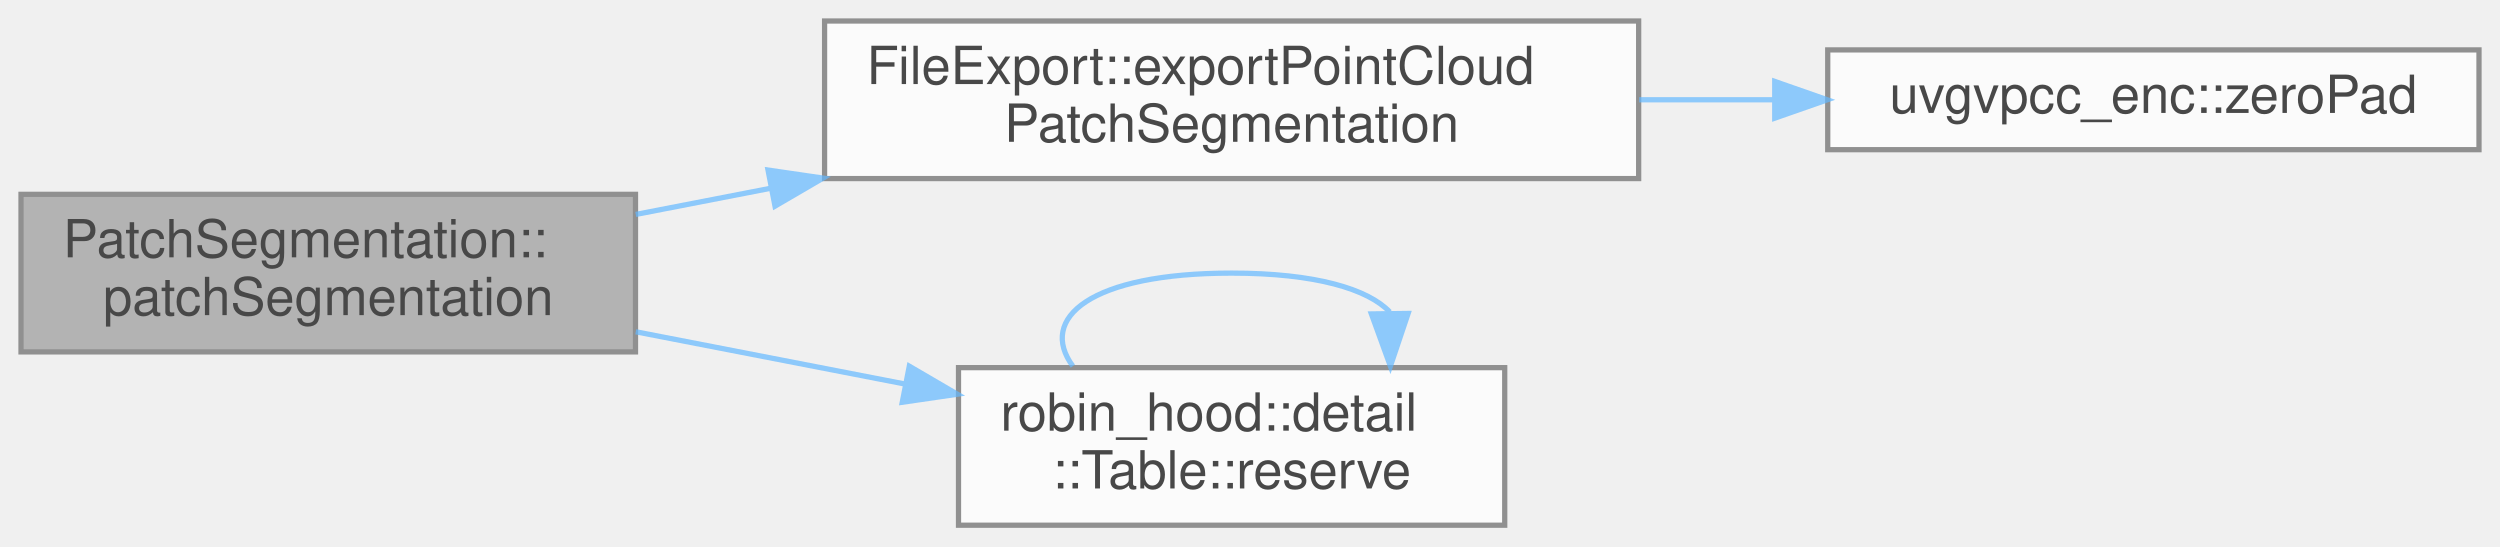
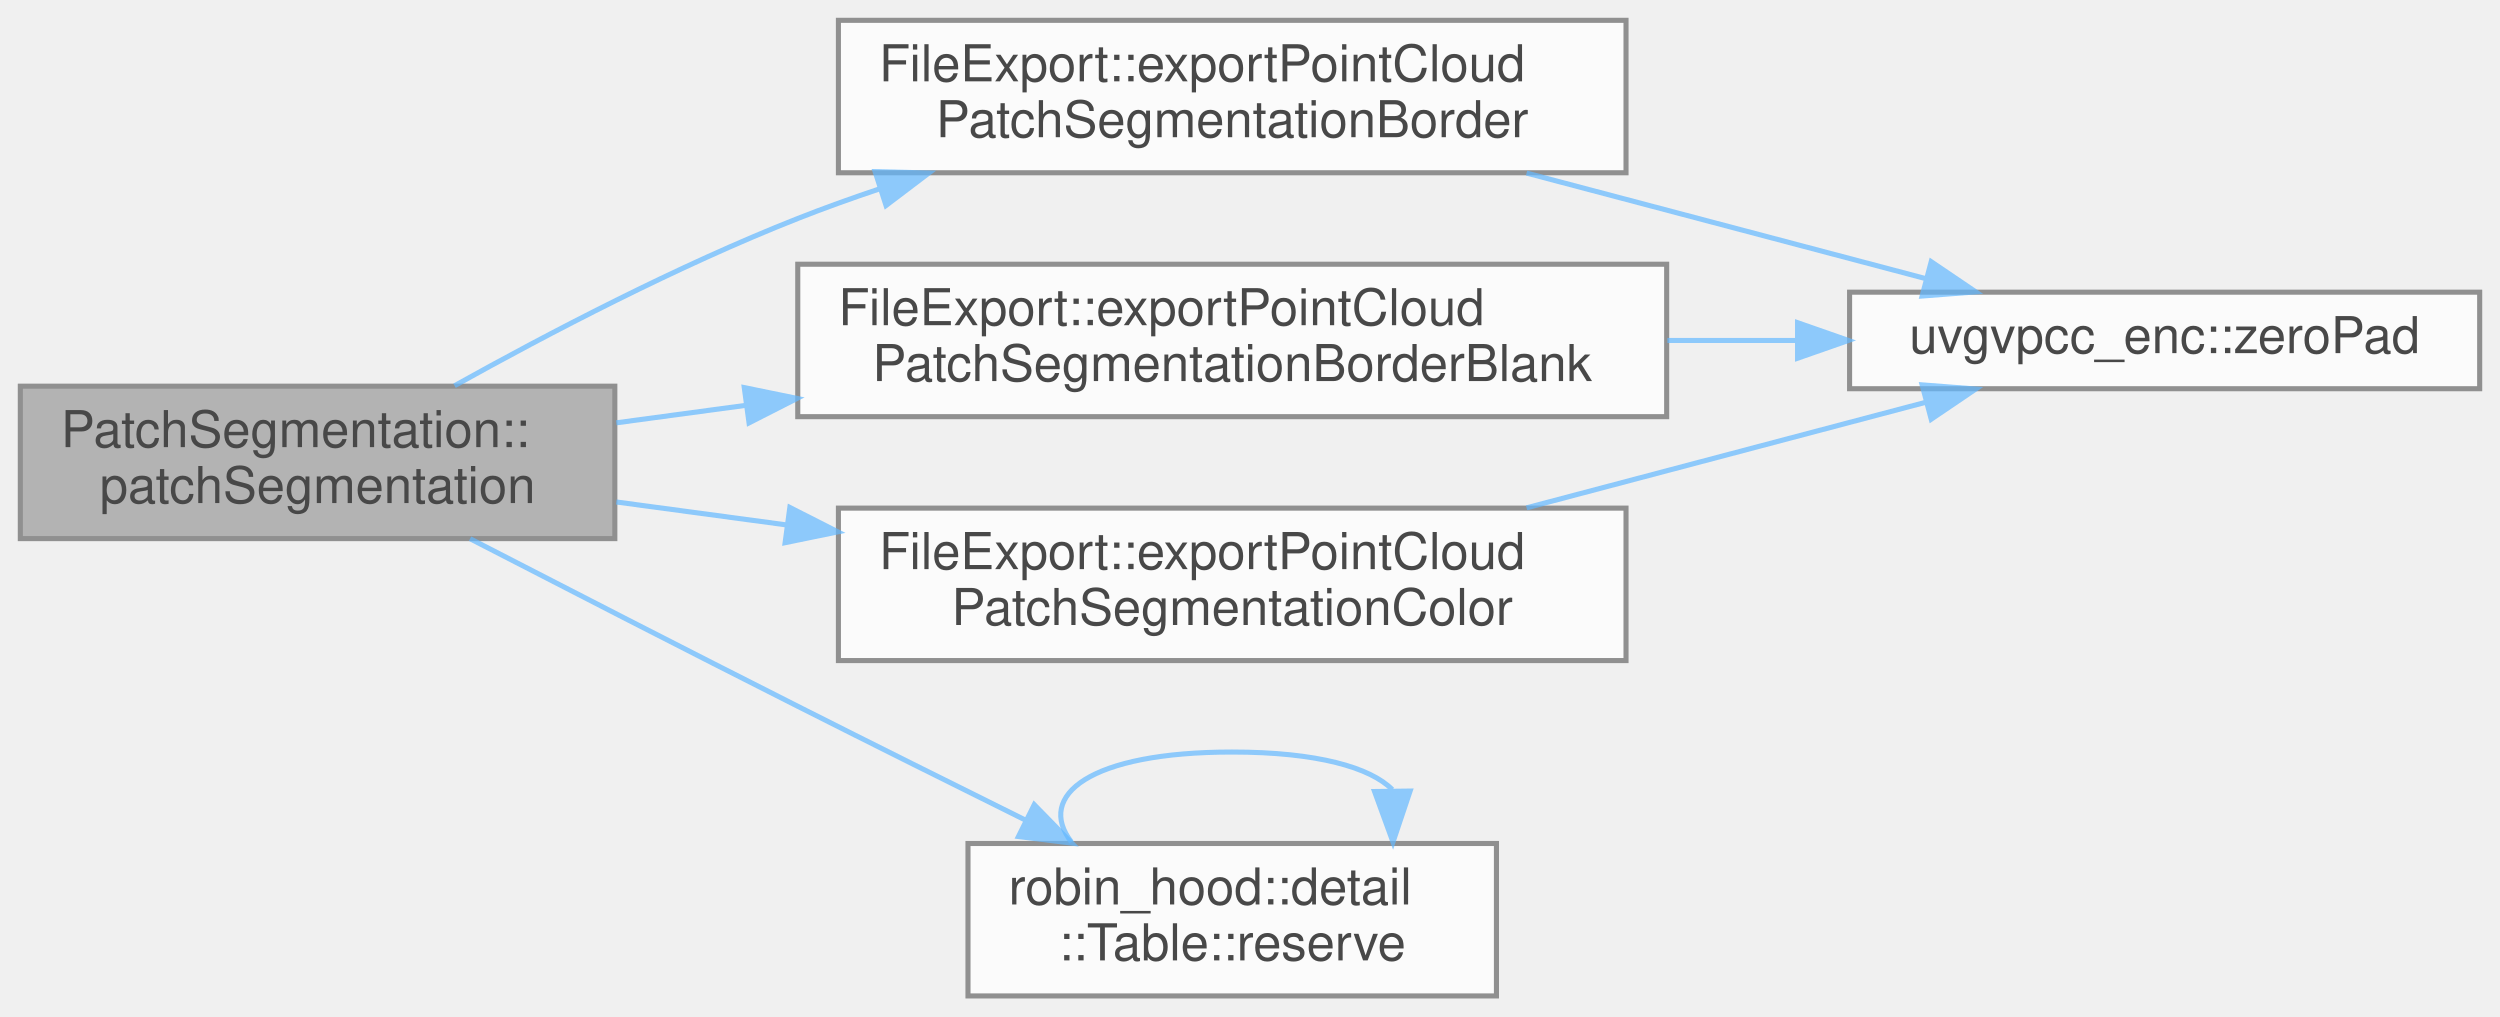
- <svg xmlns="http://www.w3.org/2000/svg" xmlns:xlink="http://www.w3.org/1999/xlink" width="476pt" height="104pt" viewBox="0.00 0.00 476.00 104.00">
+ <svg xmlns="http://www.w3.org/2000/svg" xmlns:xlink="http://www.w3.org/1999/xlink" width="492pt" height="200pt" viewBox="0.00 0.00 492.00 200.00">
  <svg id="main" version="1.1" xml:space="preserve">
    <style type="text/css">
.node, .edge {opacity: 0.7;}
.node.selected, .edge.selected {opacity: 1;}
.edge:hover path { stroke: red; }
.edge:hover polygon { stroke: red; fill: red; }
</style>
    <svg id="graph" class="graph">
-       <g id="graph0" class="graph" transform="scale(1 1) rotate(0) translate(4 100)">
+       <g id="graph0" class="graph" transform="scale(1 1) rotate(0) translate(4 196)">
        <g id="Node000001" class="node">
          <g id="a_Node000001">
            <a xlink:title=" ">
-               <polygon fill="#999999" stroke="#666666" points="117,-63 0,-63 0,-33 117,-33 117,-63" />
-               <text text-anchor="start" x="8" y="-51" font-family="Helvetica,sans-Serif" font-size="10.00">PatchSegmentation::</text>
-               <text text-anchor="middle" x="58.5" y="-40" font-family="Helvetica,sans-Serif" font-size="10.00">patchSegmentation</text>
+               <polygon fill="#999999" stroke="#666666" points="117,-120 0,-120 0,-90 117,-90 117,-120" />
+               <text text-anchor="start" x="8" y="-108" font-family="Helvetica,sans-Serif" font-size="10.00">PatchSegmentation::</text>
+               <text text-anchor="middle" x="58.5" y="-97" font-family="Helvetica,sans-Serif" font-size="10.00">patchSegmentation</text>
            </a>
          </g>
        </g>
        <g id="Node000002" class="node">
          <g id="a_Node000002">
-             <a xlink:href="namespaceFileExport.html#a2679d8ba97301be6900c125953a54986" target="_top" xlink:title=" ">
-               <polygon fill="white" stroke="#666666" points="308,-96 153,-96 153,-66 308,-66 308,-96" />
-               <text text-anchor="start" x="161" y="-84" font-family="Helvetica,sans-Serif" font-size="10.00">FileExport::exportPointCloud</text>
-               <text text-anchor="middle" x="230.5" y="-73" font-family="Helvetica,sans-Serif" font-size="10.00">PatchSegmentation</text>
+             <a xlink:href="namespaceFileExport.html#a77ccae02b99d57cd4d828bee46139f51" target="_top" xlink:title=" ">
+               <polygon fill="white" stroke="#666666" points="316,-192 161,-192 161,-162 316,-162 316,-192" />
+               <text text-anchor="start" x="169" y="-180" font-family="Helvetica,sans-Serif" font-size="10.00">FileExport::exportPointCloud</text>
+               <text text-anchor="middle" x="238.5" y="-169" font-family="Helvetica,sans-Serif" font-size="10.00">PatchSegmentationBorder</text>
            </a>
          </g>
        </g>
        <g id="edge1_Node000001_Node000002" class="edge">
          <g id="a_edge1_Node000001_Node000002">
            <a xlink:title=" ">
-               <path fill="none" stroke="#63b8ff" d="M117.05,-59.17C125.38,-60.79 134.1,-62.48 142.85,-64.18" />
-               <polygon fill="#63b8ff" stroke="#63b8ff" points="142.23,-67.62 152.71,-66.09 143.56,-60.75 142.23,-67.62" />
+               <path fill="none" stroke="#63b8ff" d="M85.45,-120.09C103.87,-130.35 129.4,-143.7 153,-153 158.14,-155.03 163.52,-156.96 168.97,-158.79" />
+               <polygon fill="#63b8ff" stroke="#63b8ff" points="168.22,-162.22 178.81,-161.96 170.37,-155.56 168.22,-162.22" />
            </a>
          </g>
        </g>
        <g id="Node000004" class="node">
          <g id="a_Node000004">
-             <a xlink:href="classrobin__hood_1_1detail_1_1Table.html#a6c2d436df6800ac290cc26da5961a331" target="_top" xlink:title=" ">
-               <polygon fill="white" stroke="#666666" points="282.5,-30 178.5,-30 178.5,0 282.5,0 282.5,-30" />
-               <text text-anchor="start" x="186.5" y="-18" font-family="Helvetica,sans-Serif" font-size="10.00">robin_hood::detail</text>
-               <text text-anchor="middle" x="230.5" y="-7" font-family="Helvetica,sans-Serif" font-size="10.00">::Table::reserve</text>
+             <a xlink:href="namespaceFileExport.html#afa65f718975b30cc1387729f9e355b75" target="_top" xlink:title=" ">
+               <polygon fill="white" stroke="#666666" points="324,-144 153,-144 153,-114 324,-114 324,-144" />
+               <text text-anchor="start" x="161" y="-132" font-family="Helvetica,sans-Serif" font-size="10.00">FileExport::exportPointCloud</text>
+               <text text-anchor="middle" x="238.5" y="-121" font-family="Helvetica,sans-Serif" font-size="10.00">PatchSegmentationBorderBlank</text>
            </a>
          </g>
        </g>
        <g id="edge3_Node000001_Node000004" class="edge">
          <g id="a_edge3_Node000001_Node000004">
            <a xlink:title=" ">
-               <path fill="none" stroke="#63b8ff" d="M117.05,-36.83C133.49,-33.64 151.45,-30.15 168.1,-26.92" />
-               <polygon fill="#63b8ff" stroke="#63b8ff" points="169.13,-30.28 178.28,-24.94 167.79,-23.41 169.13,-30.28" />
+               <path fill="none" stroke="#63b8ff" d="M117.29,-112.79C125.46,-113.89 134.04,-115.05 142.68,-116.22" />
+               <polygon fill="#63b8ff" stroke="#63b8ff" points="142.47,-119.72 152.85,-117.59 143.41,-112.78 142.47,-119.72" />
+             </a>
+           </g>
+         </g>
+         <g id="Node000005" class="node">
+           <g id="a_Node000005">
+             <a xlink:href="namespaceFileExport.html#a05bd491ceaac33ece5f9ce26395d0cbd" target="_top" xlink:title=" ">
+               <polygon fill="white" stroke="#666666" points="316,-96 161,-96 161,-66 316,-66 316,-96" />
+               <text text-anchor="start" x="169" y="-84" font-family="Helvetica,sans-Serif" font-size="10.00">FileExport::exportPointCloud</text>
+               <text text-anchor="middle" x="238.5" y="-73" font-family="Helvetica,sans-Serif" font-size="10.00">PatchSegmentationColor</text>
+             </a>
+           </g>
+         </g>
+         <g id="edge5_Node000001_Node000005" class="edge">
+           <g id="a_edge5_Node000001_Node000005">
+             <a xlink:title=" ">
+               <path fill="none" stroke="#63b8ff" d="M117.29,-97.21C128.05,-95.76 139.5,-94.21 150.9,-92.68" />
+               <polygon fill="#63b8ff" stroke="#63b8ff" points="151.44,-96.13 160.89,-91.33 150.51,-89.2 151.44,-96.13" />
+             </a>
+           </g>
+         </g>
+         <g id="Node000006" class="node">
+           <g id="a_Node000006">
+             <a xlink:href="classrobin__hood_1_1detail_1_1Table.html#a6c2d436df6800ac290cc26da5961a331" target="_top" xlink:title=" ">
+               <polygon fill="white" stroke="#666666" points="290.5,-30 186.5,-30 186.5,0 290.5,0 290.5,-30" />
+               <text text-anchor="start" x="194.5" y="-18" font-family="Helvetica,sans-Serif" font-size="10.00">robin_hood::detail</text>
+               <text text-anchor="middle" x="238.5" y="-7" font-family="Helvetica,sans-Serif" font-size="10.00">::Table::reserve</text>
+             </a>
+           </g>
+         </g>
+         <g id="edge7_Node000001_Node000006" class="edge">
+           <g id="a_edge7_Node000001_Node000006">
+             <a xlink:title=" ">
+               <path fill="none" stroke="#63b8ff" d="M88.51,-89.98C106.95,-80.47 131.34,-67.94 153,-57 167.63,-49.61 183.74,-41.58 197.93,-34.54" />
+               <polygon fill="#63b8ff" stroke="#63b8ff" points="199.54,-37.64 206.94,-30.07 196.43,-31.37 199.54,-37.64" />
            </a>
          </g>
        </g>
        <g id="Node000003" class="node">
          <g id="a_Node000003">
            <a xlink:href="namespaceuvgvpcc__enc.html#a69b2cb991ff48de10ff75bc3c0582a54" target="_top" xlink:title=" ">
-               <polygon fill="white" stroke="#666666" points="468,-90.5 344,-90.5 344,-71.5 468,-71.5 468,-90.5" />
-               <text text-anchor="middle" x="406" y="-78.5" font-family="Helvetica,sans-Serif" font-size="10.00">uvgvpcc_enc::zeroPad</text>
+               <polygon fill="white" stroke="#666666" points="484,-138.5 360,-138.5 360,-119.5 484,-119.5 484,-138.5" />
+               <text text-anchor="middle" x="422" y="-126.5" font-family="Helvetica,sans-Serif" font-size="10.00">uvgvpcc_enc::zeroPad</text>
            </a>
          </g>
        </g>
        <g id="edge2_Node000002_Node000003" class="edge">
          <g id="a_edge2_Node000002_Node000003">
            <a xlink:title=" ">
-               <path fill="none" stroke="#63b8ff" d="M308.1,-81C316.62,-81 325.27,-81 333.72,-81" />
-               <polygon fill="#63b8ff" stroke="#63b8ff" points="333.91,-84.5 343.91,-81 333.91,-77.5 333.91,-84.5" />
+               <path fill="none" stroke="#63b8ff" d="M296.43,-161.94C321.72,-155.26 351.1,-147.49 374.97,-141.17" />
+               <polygon fill="#63b8ff" stroke="#63b8ff" points="376.06,-144.5 384.83,-138.56 374.27,-137.74 376.06,-144.5" />
            </a>
          </g>
        </g>
-         <g id="edge4_Node000004_Node000004" class="edge">
-           <g id="a_edge4_Node000004_Node000004">
+         <g id="edge4_Node000004_Node000003" class="edge">
+           <g id="a_edge4_Node000004_Node000003">
            <a xlink:title=" ">
-               <path fill="none" stroke="#63b8ff" d="M200.27,-30.28C193.55,-39.41 203.62,-48 230.5,-48 246.46,-48 256.49,-44.97 260.61,-40.6" />
-               <polygon fill="#63b8ff" stroke="#63b8ff" points="264.11,-40.32 260.73,-30.28 257.11,-40.23 264.11,-40.32" />
+               <path fill="none" stroke="#63b8ff" d="M324.14,-129C332.68,-129 341.29,-129 349.68,-129" />
+               <polygon fill="#63b8ff" stroke="#63b8ff" points="349.76,-132.5 359.76,-129 349.76,-125.5 349.76,-132.5" />
+             </a>
+           </g>
+         </g>
+         <g id="edge6_Node000005_Node000003" class="edge">
+           <g id="a_edge6_Node000005_Node000003">
+             <a xlink:title=" ">
+               <path fill="none" stroke="#63b8ff" d="M296.43,-96.06C321.72,-102.74 351.1,-110.51 374.97,-116.83" />
+               <polygon fill="#63b8ff" stroke="#63b8ff" points="374.27,-120.26 384.83,-119.44 376.06,-113.5 374.27,-120.26" />
+             </a>
+           </g>
+         </g>
+         <g id="edge8_Node000006_Node000006" class="edge">
+           <g id="a_edge8_Node000006_Node000006">
+             <a xlink:title=" ">
+               <path fill="none" stroke="#63b8ff" d="M206.86,-30.28C199.83,-39.41 210.38,-48 238.5,-48 255.2,-48 265.7,-44.97 270.01,-40.6" />
+               <polygon fill="#63b8ff" stroke="#63b8ff" points="273.51,-40.32 270.14,-30.28 266.51,-40.23 273.51,-40.32" />
            </a>
          </g>
        </g>
      </g>
    </svg>
  </svg>
  <style type="text/css">

[data-mouse-over-selected='false'] { opacity: 0.7; }
[data-mouse-over-selected='true']  { opacity: 1.0; }

</style>
</svg>
